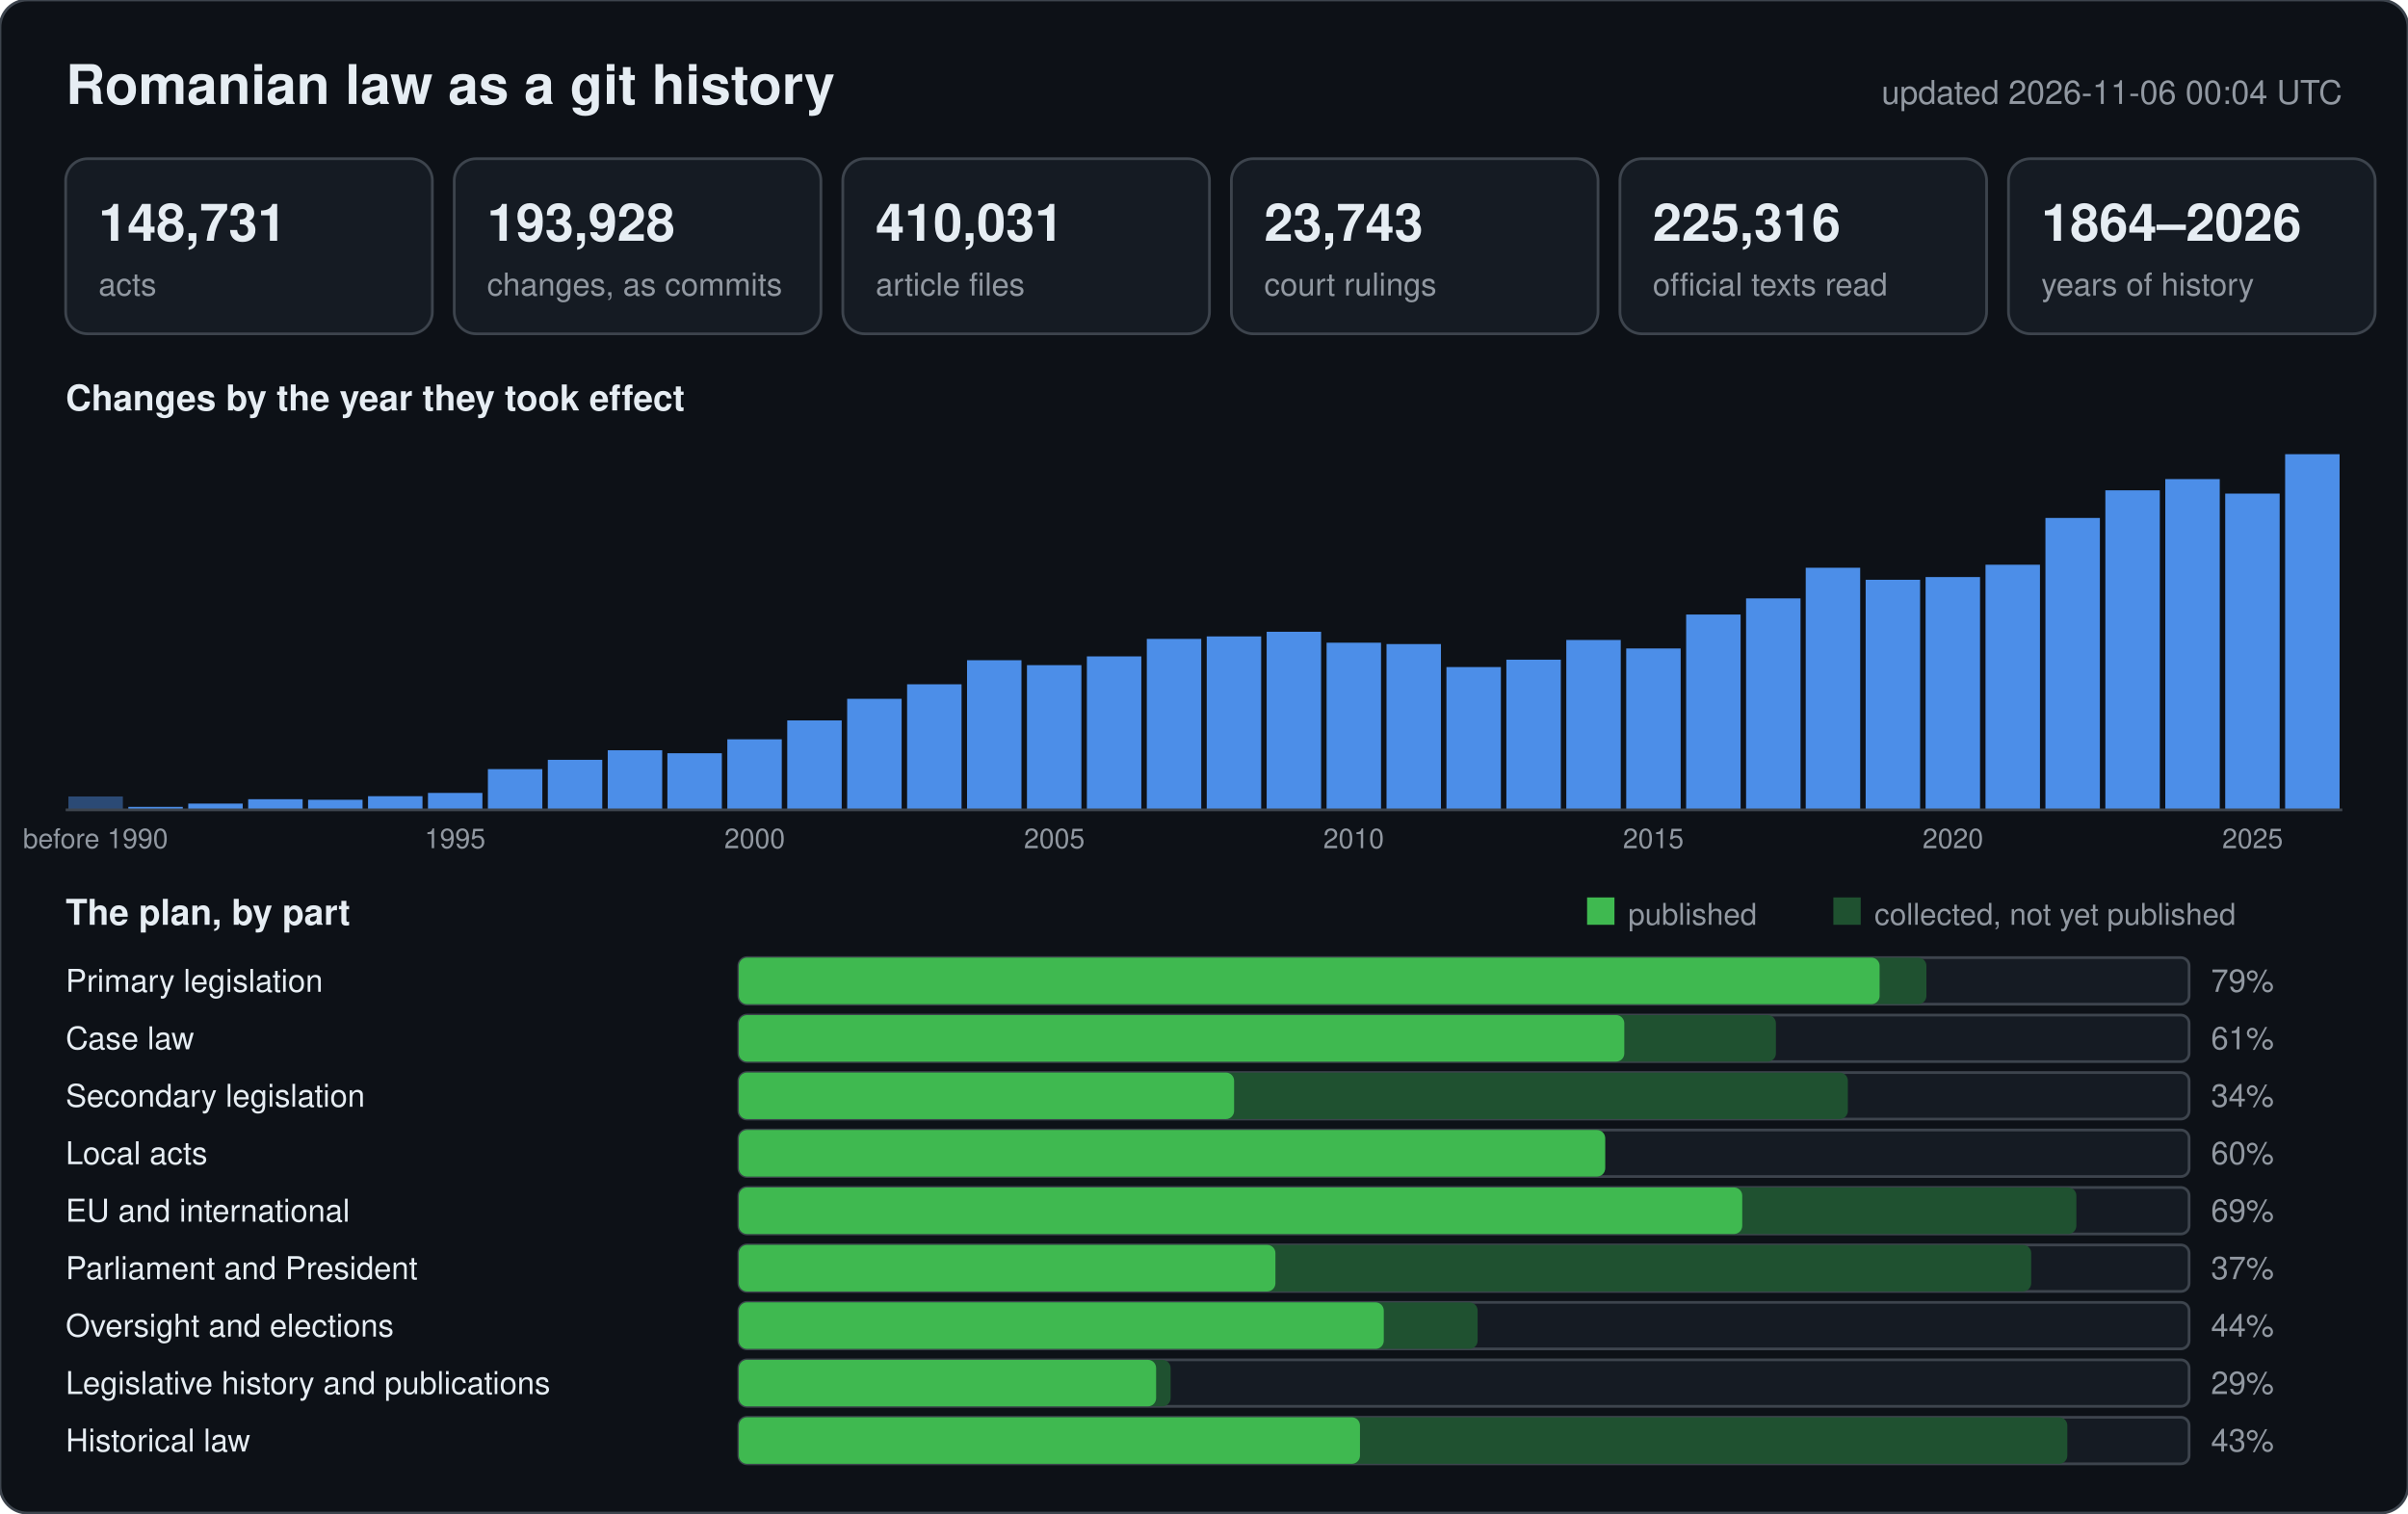
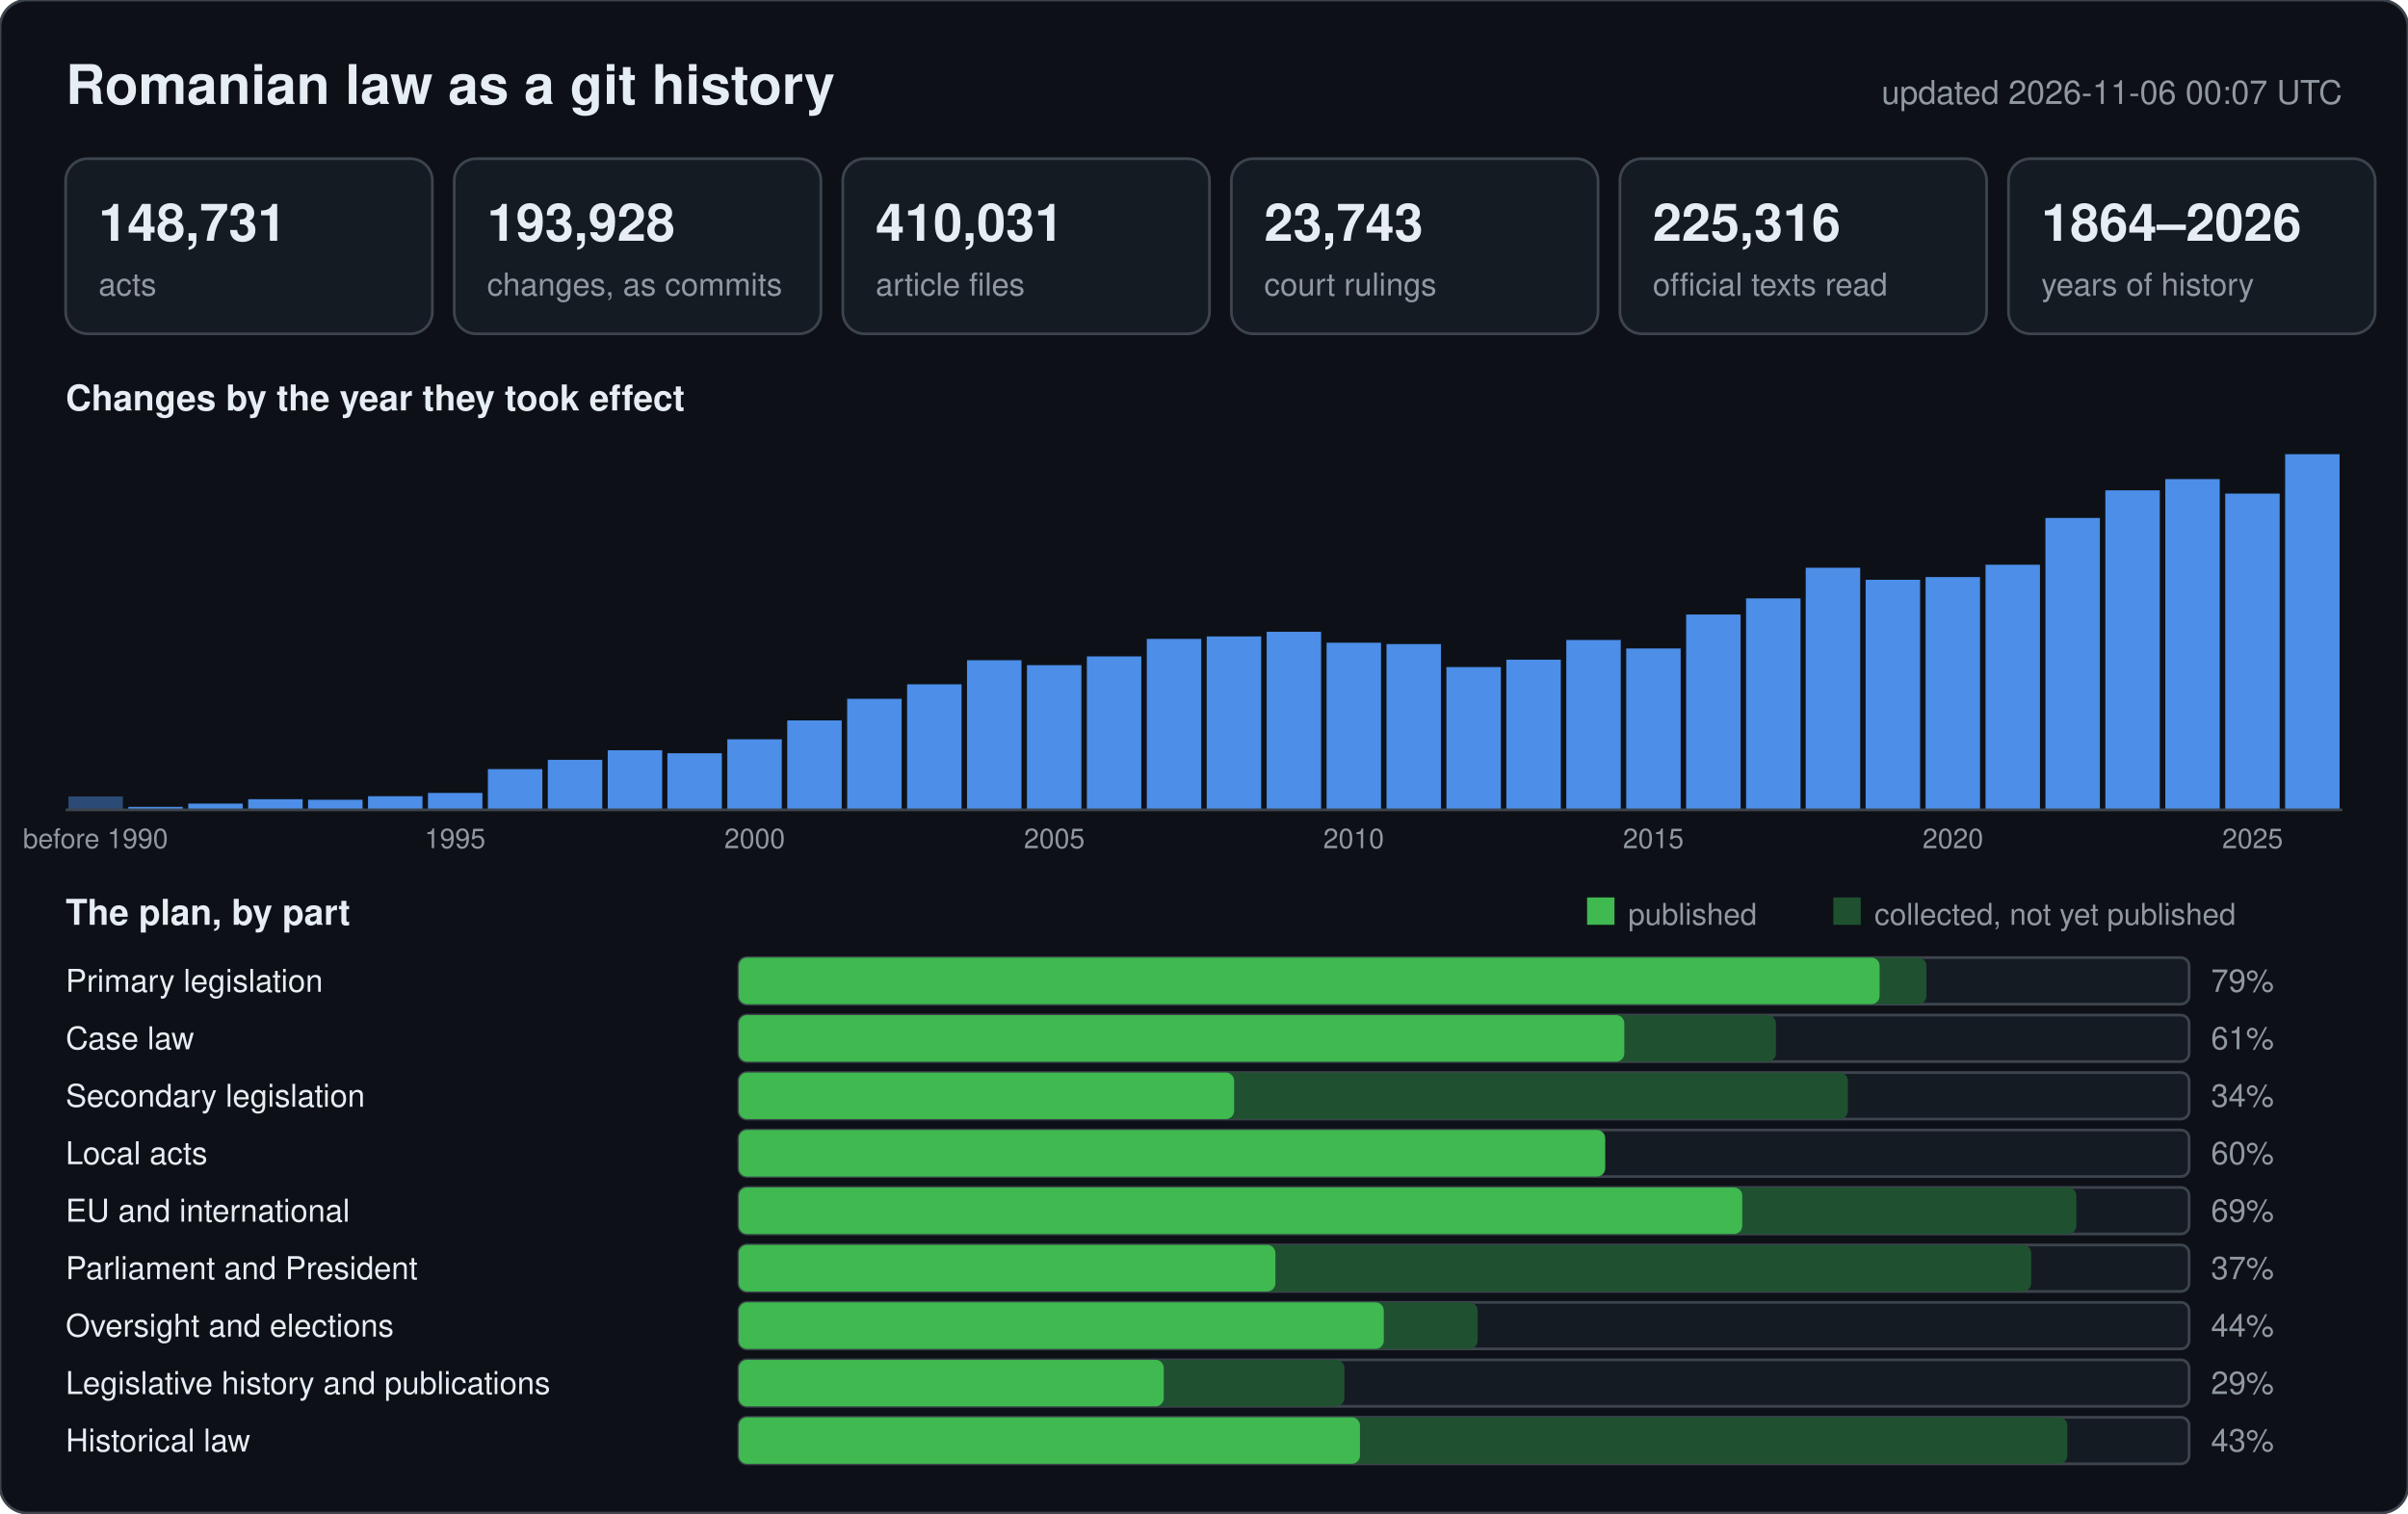
<svg xmlns="http://www.w3.org/2000/svg" width="880" height="553" viewBox="0 0 880 553" font-family="-apple-system,BlinkMacSystemFont,Segoe UI,Helvetica,Arial,sans-serif">
  <rect width="880" height="553" rx="10" fill="#0d1117" stroke="#3d444d" />
  <text x="24" y="38" font-size="20" font-weight="600" fill="#e6edf3">Romanian law as a git history</text>
-   <text x="856" y="38" font-size="12" text-anchor="end" fill="#9198a1">updated 2026-11-06 00:04 UTC</text>
+   <text x="856" y="38" font-size="12" text-anchor="end" fill="#9198a1">updated 2026-11-06 00:07 UTC</text>
  <rect x="24" y="58" width="134" height="64" rx="8" fill="#151b23" stroke="#3d444d" />
  <text x="36" y="88" font-size="19" font-weight="600" fill="#e6edf3">148,731</text>
  <text x="36" y="108" font-size="11.5" fill="#9198a1">acts</text>
  <rect x="166" y="58" width="134" height="64" rx="8" fill="#151b23" stroke="#3d444d" />
  <text x="178" y="88" font-size="19" font-weight="600" fill="#e6edf3">193,928</text>
  <text x="178" y="108" font-size="11.5" fill="#9198a1">changes, as commits</text>
  <rect x="308" y="58" width="134" height="64" rx="8" fill="#151b23" stroke="#3d444d" />
  <text x="320" y="88" font-size="19" font-weight="600" fill="#e6edf3">410,031</text>
  <text x="320" y="108" font-size="11.5" fill="#9198a1">article files</text>
  <rect x="450" y="58" width="134" height="64" rx="8" fill="#151b23" stroke="#3d444d" />
  <text x="462" y="88" font-size="19" font-weight="600" fill="#e6edf3">23,743</text>
  <text x="462" y="108" font-size="11.5" fill="#9198a1">court rulings</text>
  <rect x="592" y="58" width="134" height="64" rx="8" fill="#151b23" stroke="#3d444d" />
  <text x="604" y="88" font-size="19" font-weight="600" fill="#e6edf3">225,316</text>
  <text x="604" y="108" font-size="11.5" fill="#9198a1">official texts read</text>
  <rect x="734" y="58" width="134" height="64" rx="8" fill="#151b23" stroke="#3d444d" />
  <text x="746" y="88" font-size="19" font-weight="600" fill="#e6edf3">1864–2026</text>
  <text x="746" y="108" font-size="11.5" fill="#9198a1">years of history</text>
  <text x="24" y="150" font-size="13" font-weight="600" fill="#e6edf3">Changes by the year they took effect</text>
  <rect x="25.0" y="291.1" width="19.9" height="4.9" fill="#2b4a75" />
  <text x="34.9" y="310" font-size="10" text-anchor="middle" fill="#9198a1">before 1990</text>
  <rect x="46.9" y="294.9" width="19.9" height="1.1" fill="#4c8ee8" />
  <rect x="68.8" y="293.7" width="19.9" height="2.3" fill="#4c8ee8" />
  <rect x="90.7" y="292.1" width="19.9" height="3.9" fill="#4c8ee8" />
  <rect x="112.6" y="292.3" width="19.9" height="3.7" fill="#4c8ee8" />
  <rect x="134.5" y="291.0" width="19.9" height="5.0" fill="#4c8ee8" />
  <rect x="156.4" y="289.8" width="19.9" height="6.2" fill="#4c8ee8" />
  <text x="166.3" y="310" font-size="10" text-anchor="middle" fill="#9198a1">1995</text>
  <rect x="178.3" y="281.1" width="19.9" height="14.9" fill="#4c8ee8" />
  <rect x="200.2" y="277.7" width="19.9" height="18.3" fill="#4c8ee8" />
  <rect x="222.1" y="274.2" width="19.9" height="21.8" fill="#4c8ee8" />
  <rect x="243.9" y="275.3" width="19.9" height="20.7" fill="#4c8ee8" />
  <rect x="265.8" y="270.2" width="19.9" height="25.8" fill="#4c8ee8" />
  <text x="275.8" y="310" font-size="10" text-anchor="middle" fill="#9198a1">2000</text>
  <rect x="287.7" y="263.3" width="19.9" height="32.7" fill="#4c8ee8" />
  <rect x="309.6" y="255.4" width="19.9" height="40.6" fill="#4c8ee8" />
  <rect x="331.5" y="250.1" width="19.9" height="45.9" fill="#4c8ee8" />
  <rect x="353.4" y="241.3" width="19.9" height="54.7" fill="#4c8ee8" />
  <rect x="375.3" y="243.1" width="19.9" height="52.9" fill="#4c8ee8" />
  <text x="385.3" y="310" font-size="10" text-anchor="middle" fill="#9198a1">2005</text>
  <rect x="397.2" y="239.9" width="19.9" height="56.1" fill="#4c8ee8" />
  <rect x="419.1" y="233.5" width="19.9" height="62.5" fill="#4c8ee8" />
  <rect x="441.0" y="232.6" width="19.9" height="63.4" fill="#4c8ee8" />
  <rect x="462.9" y="230.9" width="19.9" height="65.1" fill="#4c8ee8" />
  <rect x="484.8" y="234.9" width="19.9" height="61.1" fill="#4c8ee8" />
  <text x="494.7" y="310" font-size="10" text-anchor="middle" fill="#9198a1">2010</text>
  <rect x="506.7" y="235.4" width="19.9" height="60.6" fill="#4c8ee8" />
  <rect x="528.6" y="243.8" width="19.9" height="52.2" fill="#4c8ee8" />
  <rect x="550.5" y="241.1" width="19.9" height="54.9" fill="#4c8ee8" />
  <rect x="572.4" y="233.9" width="19.9" height="62.1" fill="#4c8ee8" />
  <rect x="594.3" y="237.0" width="19.9" height="59.0" fill="#4c8ee8" />
  <text x="604.2" y="310" font-size="10" text-anchor="middle" fill="#9198a1">2015</text>
  <rect x="616.2" y="224.6" width="19.9" height="71.4" fill="#4c8ee8" />
  <rect x="638.1" y="218.7" width="19.9" height="77.3" fill="#4c8ee8" />
  <rect x="659.9" y="207.5" width="19.9" height="88.5" fill="#4c8ee8" />
  <rect x="681.8" y="211.9" width="19.9" height="84.1" fill="#4c8ee8" />
  <rect x="703.7" y="210.9" width="19.9" height="85.1" fill="#4c8ee8" />
  <text x="713.7" y="310" font-size="10" text-anchor="middle" fill="#9198a1">2020</text>
  <rect x="725.6" y="206.4" width="19.9" height="89.6" fill="#4c8ee8" />
  <rect x="747.5" y="189.3" width="19.9" height="106.7" fill="#4c8ee8" />
  <rect x="769.4" y="179.2" width="19.9" height="116.8" fill="#4c8ee8" />
  <rect x="791.3" y="175.1" width="19.9" height="120.9" fill="#4c8ee8" />
  <rect x="813.2" y="180.4" width="19.9" height="115.6" fill="#4c8ee8" />
  <text x="823.2" y="310" font-size="10" text-anchor="middle" fill="#9198a1">2025</text>
  <rect x="835.1" y="166.0" width="19.9" height="130.0" fill="#4c8ee8" />
  <line x1="24" y1="296" x2="856" y2="296" stroke="#3d444d" />
  <text x="24" y="338" font-size="13" font-weight="600" fill="#e6edf3">The plan, by part</text>
  <rect x="580" y="328" width="10" height="10" fill="#3fb950" />
  <text x="595" y="338" font-size="11" fill="#9198a1">published</text>
  <rect x="670" y="328" width="10" height="10" fill="#1f5130" />
  <text x="685" y="338" font-size="11" fill="#9198a1">collected, not yet published</text>
  <text x="24" y="362.5" font-size="11.5" fill="#e6edf3">Primary legislation</text>
  <rect x="270" y="350" width="530" height="17" rx="3" fill="#151b23" stroke="#3d444d" />
  <rect x="270" y="350" width="434.0" height="17" rx="3" fill="#1f5130" />
  <rect x="270" y="350" width="416.9" height="17" rx="3" fill="#3fb950" />
  <text x="808" y="362.5" font-size="11.5" fill="#9198a1">79%</text>
  <text x="24" y="383.5" font-size="11.5" fill="#e6edf3">Case law</text>
  <rect x="270" y="371" width="530" height="17" rx="3" fill="#151b23" stroke="#3d444d" />
  <rect x="270" y="371" width="379.0" height="17" rx="3" fill="#1f5130" />
  <rect x="270" y="371" width="323.6" height="17" rx="3" fill="#3fb950" />
  <text x="808" y="383.5" font-size="11.5" fill="#9198a1">61%</text>
  <text x="24" y="404.5" font-size="11.5" fill="#e6edf3">Secondary legislation</text>
  <rect x="270" y="392" width="530" height="17" rx="3" fill="#151b23" stroke="#3d444d" />
  <rect x="270" y="392" width="405.3" height="17" rx="3" fill="#1f5130" />
  <rect x="270" y="392" width="181.0" height="17" rx="3" fill="#3fb950" />
  <text x="808" y="404.5" font-size="11.5" fill="#9198a1">34%</text>
  <text x="24" y="425.5" font-size="11.5" fill="#e6edf3">Local acts</text>
  <rect x="270" y="413" width="530" height="17" rx="3" fill="#151b23" stroke="#3d444d" />
  <rect x="270" y="413" width="316.6" height="17" rx="3" fill="#1f5130" />
  <rect x="270" y="413" width="316.6" height="17" rx="3" fill="#3fb950" />
  <text x="808" y="425.5" font-size="11.5" fill="#9198a1">60%</text>
  <text x="24" y="446.5" font-size="11.5" fill="#e6edf3">EU and international</text>
  <rect x="270" y="434" width="530" height="17" rx="3" fill="#151b23" stroke="#3d444d" />
  <rect x="270" y="434" width="488.8" height="17" rx="3" fill="#1f5130" />
  <rect x="270" y="434" width="366.7" height="17" rx="3" fill="#3fb950" />
  <text x="808" y="446.5" font-size="11.5" fill="#9198a1">69%</text>
  <text x="24" y="467.5" font-size="11.5" fill="#e6edf3">Parliament and President</text>
  <rect x="270" y="455" width="530" height="17" rx="3" fill="#151b23" stroke="#3d444d" />
  <rect x="270" y="455" width="472.3" height="17" rx="3" fill="#1f5130" />
  <rect x="270" y="455" width="196.1" height="17" rx="3" fill="#3fb950" />
  <text x="808" y="467.5" font-size="11.5" fill="#9198a1">37%</text>
  <text x="24" y="488.5" font-size="11.5" fill="#e6edf3">Oversight and elections</text>
  <rect x="270" y="476" width="530" height="17" rx="3" fill="#151b23" stroke="#3d444d" />
  <rect x="270" y="476" width="270.0" height="17" rx="3" fill="#1f5130" />
  <rect x="270" y="476" width="235.7" height="17" rx="3" fill="#3fb950" />
  <text x="808" y="488.5" font-size="11.5" fill="#9198a1">44%</text>
  <text x="24" y="509.5" font-size="11.5" fill="#e6edf3">Legislative history and publications</text>
  <rect x="270" y="497" width="530" height="17" rx="3" fill="#151b23" stroke="#3d444d" />
-   <rect x="270" y="497" width="157.8" height="17" rx="3" fill="#1f5130" />
-   <rect x="270" y="497" width="152.5" height="17" rx="3" fill="#3fb950" />
+   <rect x="270" y="497" width="221.3" height="17" rx="3" fill="#1f5130" />
+   <rect x="270" y="497" width="155.3" height="17" rx="3" fill="#3fb950" />
  <text x="808" y="509.5" font-size="11.5" fill="#9198a1">29%</text>
  <text x="24" y="530.5" font-size="11.5" fill="#e6edf3">Historical law</text>
  <rect x="270" y="518" width="530" height="17" rx="3" fill="#151b23" stroke="#3d444d" />
  <rect x="270" y="518" width="485.5" height="17" rx="3" fill="#1f5130" />
  <rect x="270" y="518" width="227.0" height="17" rx="3" fill="#3fb950" />
  <text x="808" y="530.5" font-size="11.5" fill="#9198a1">43%</text>
</svg>
